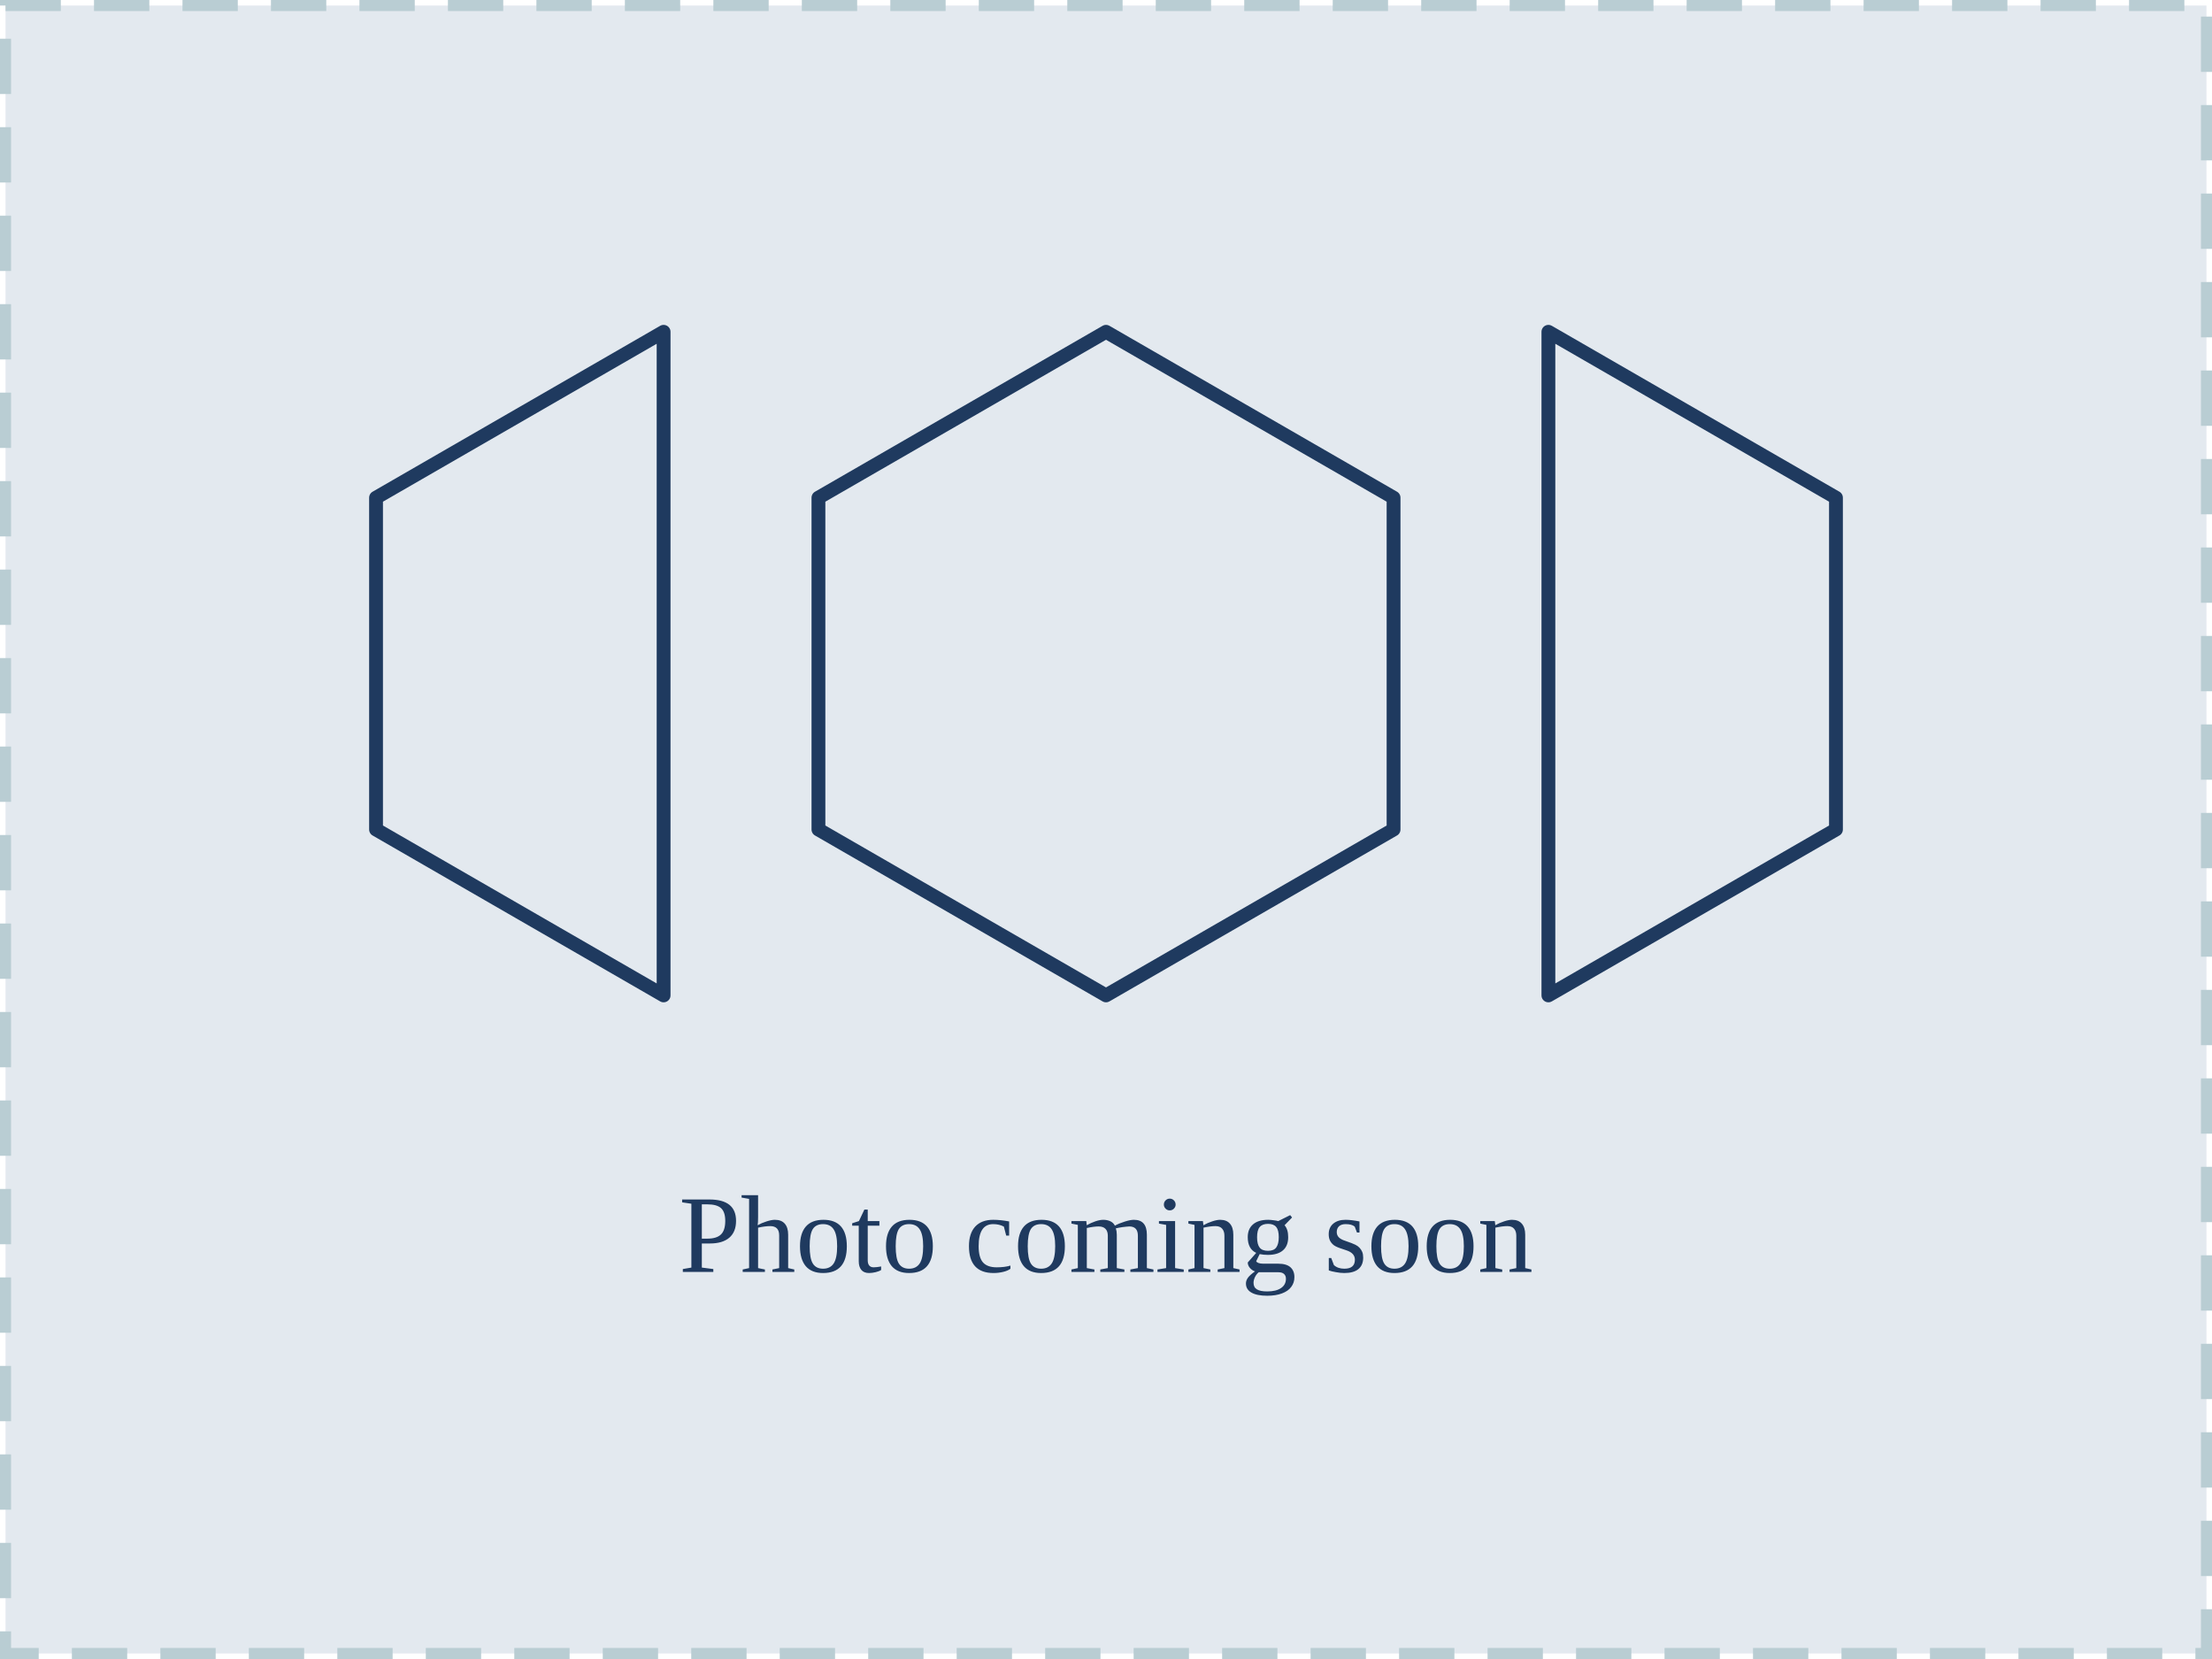
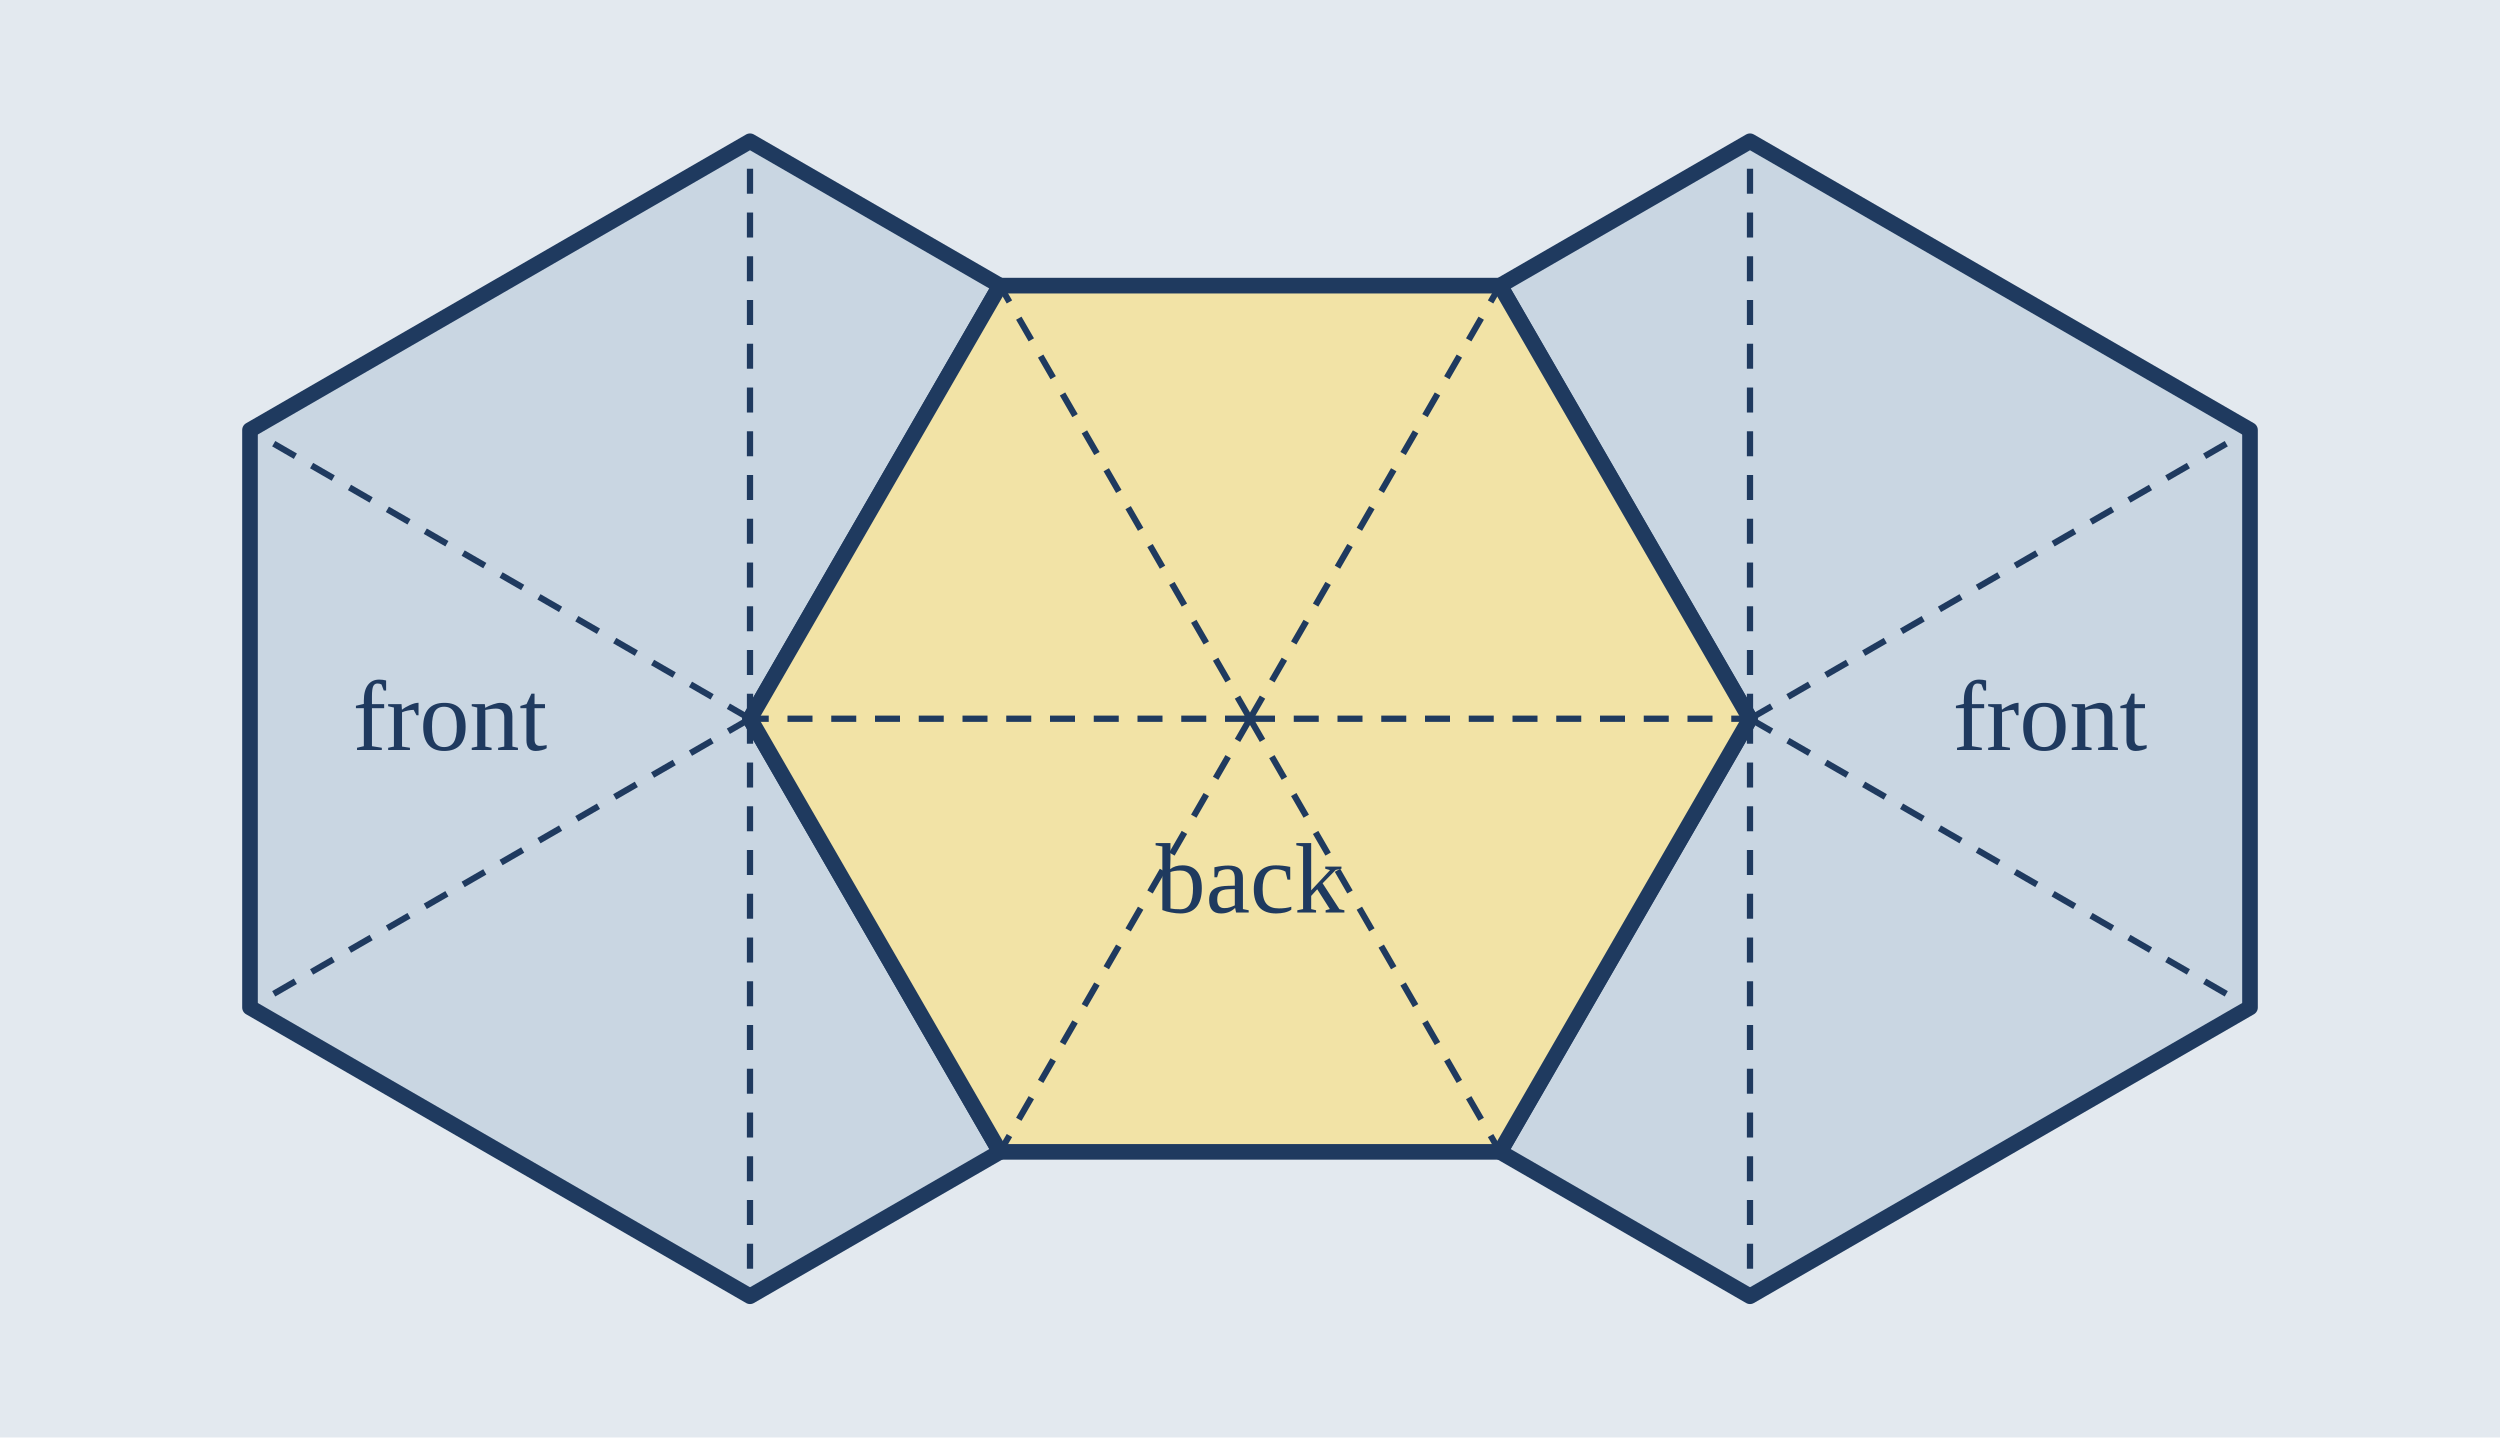
- <svg xmlns="http://www.w3.org/2000/svg" viewBox="0 0 400 300" width="400" height="300" role="img" aria-labelledby="t">
-   <rect x="1" y="1" width="398" height="298" fill="#e3e9ef" stroke="#b9cdd3" stroke-width="2" stroke-dasharray="10 6" />
-   <g fill="none" stroke="#1f3a5f" stroke-width="2.5" stroke-linejoin="round">
-     <polygon points="200,60 252,90 252,150 200,180 148,150 148,90" />
-     <polygon points="120,60 68,90 68,150 120,180" />
-     <polygon points="280,60 332,90 332,150 280,180" />
+ <svg xmlns="http://www.w3.org/2000/svg" viewBox="0 0 400 230" width="400" height="230" role="img" aria-labelledby="t d">
+   <rect width="400" height="230" fill="#e3e9ef" />
+   <g stroke="#1f3a5f" stroke-width="2.5" stroke-linejoin="round">
+     <polygon fill="#c9d6e2" points="120,115 160,45.7 120,22.6 40,68.8 40,161.2 120,207.4 160,184.3" />
+     <polygon fill="#c9d6e2" points="280,115 240,45.7 280,22.6 360,68.8 360,161.2 280,207.4 240,184.3" />
+     <polygon fill="#f2e3a6" points="280,115 240,45.7 160,45.7 120,115 160,184.3 240,184.3" />
  </g>
-   <text x="200" y="230" text-anchor="middle" font-family="Georgia, 'Times New Roman', serif" font-size="20" fill="#1f3a5f">Photo coming soon</text>
+   <g stroke="#1f3a5f" stroke-width="1" stroke-dasharray="4 3" fill="none">
+     <path d="M200 115 L280 115 M200 115 L240 45.7 M200 115 L160 45.7 M200 115 L120 115 M200 115 L160 184.3 M200 115 L240 184.3" />
+     <path d="M120 115 L120 22.6 M120 115 L40 68.8 M120 115 L40 161.2 M120 115 L120 207.4" />
+     <path d="M280 115 L280 22.6 M280 115 L360 68.8 M280 115 L360 161.2 M280 115 L280 207.4" />
+   </g>
+   <g font-family="Georgia, 'Times New Roman', serif" font-size="16" fill="#1f3a5f" text-anchor="middle">
+     <text x="200" y="146">back</text>
+     <text x="72" y="120">front</text>
+     <text x="328" y="120">front</text>
+   </g>
</svg>
